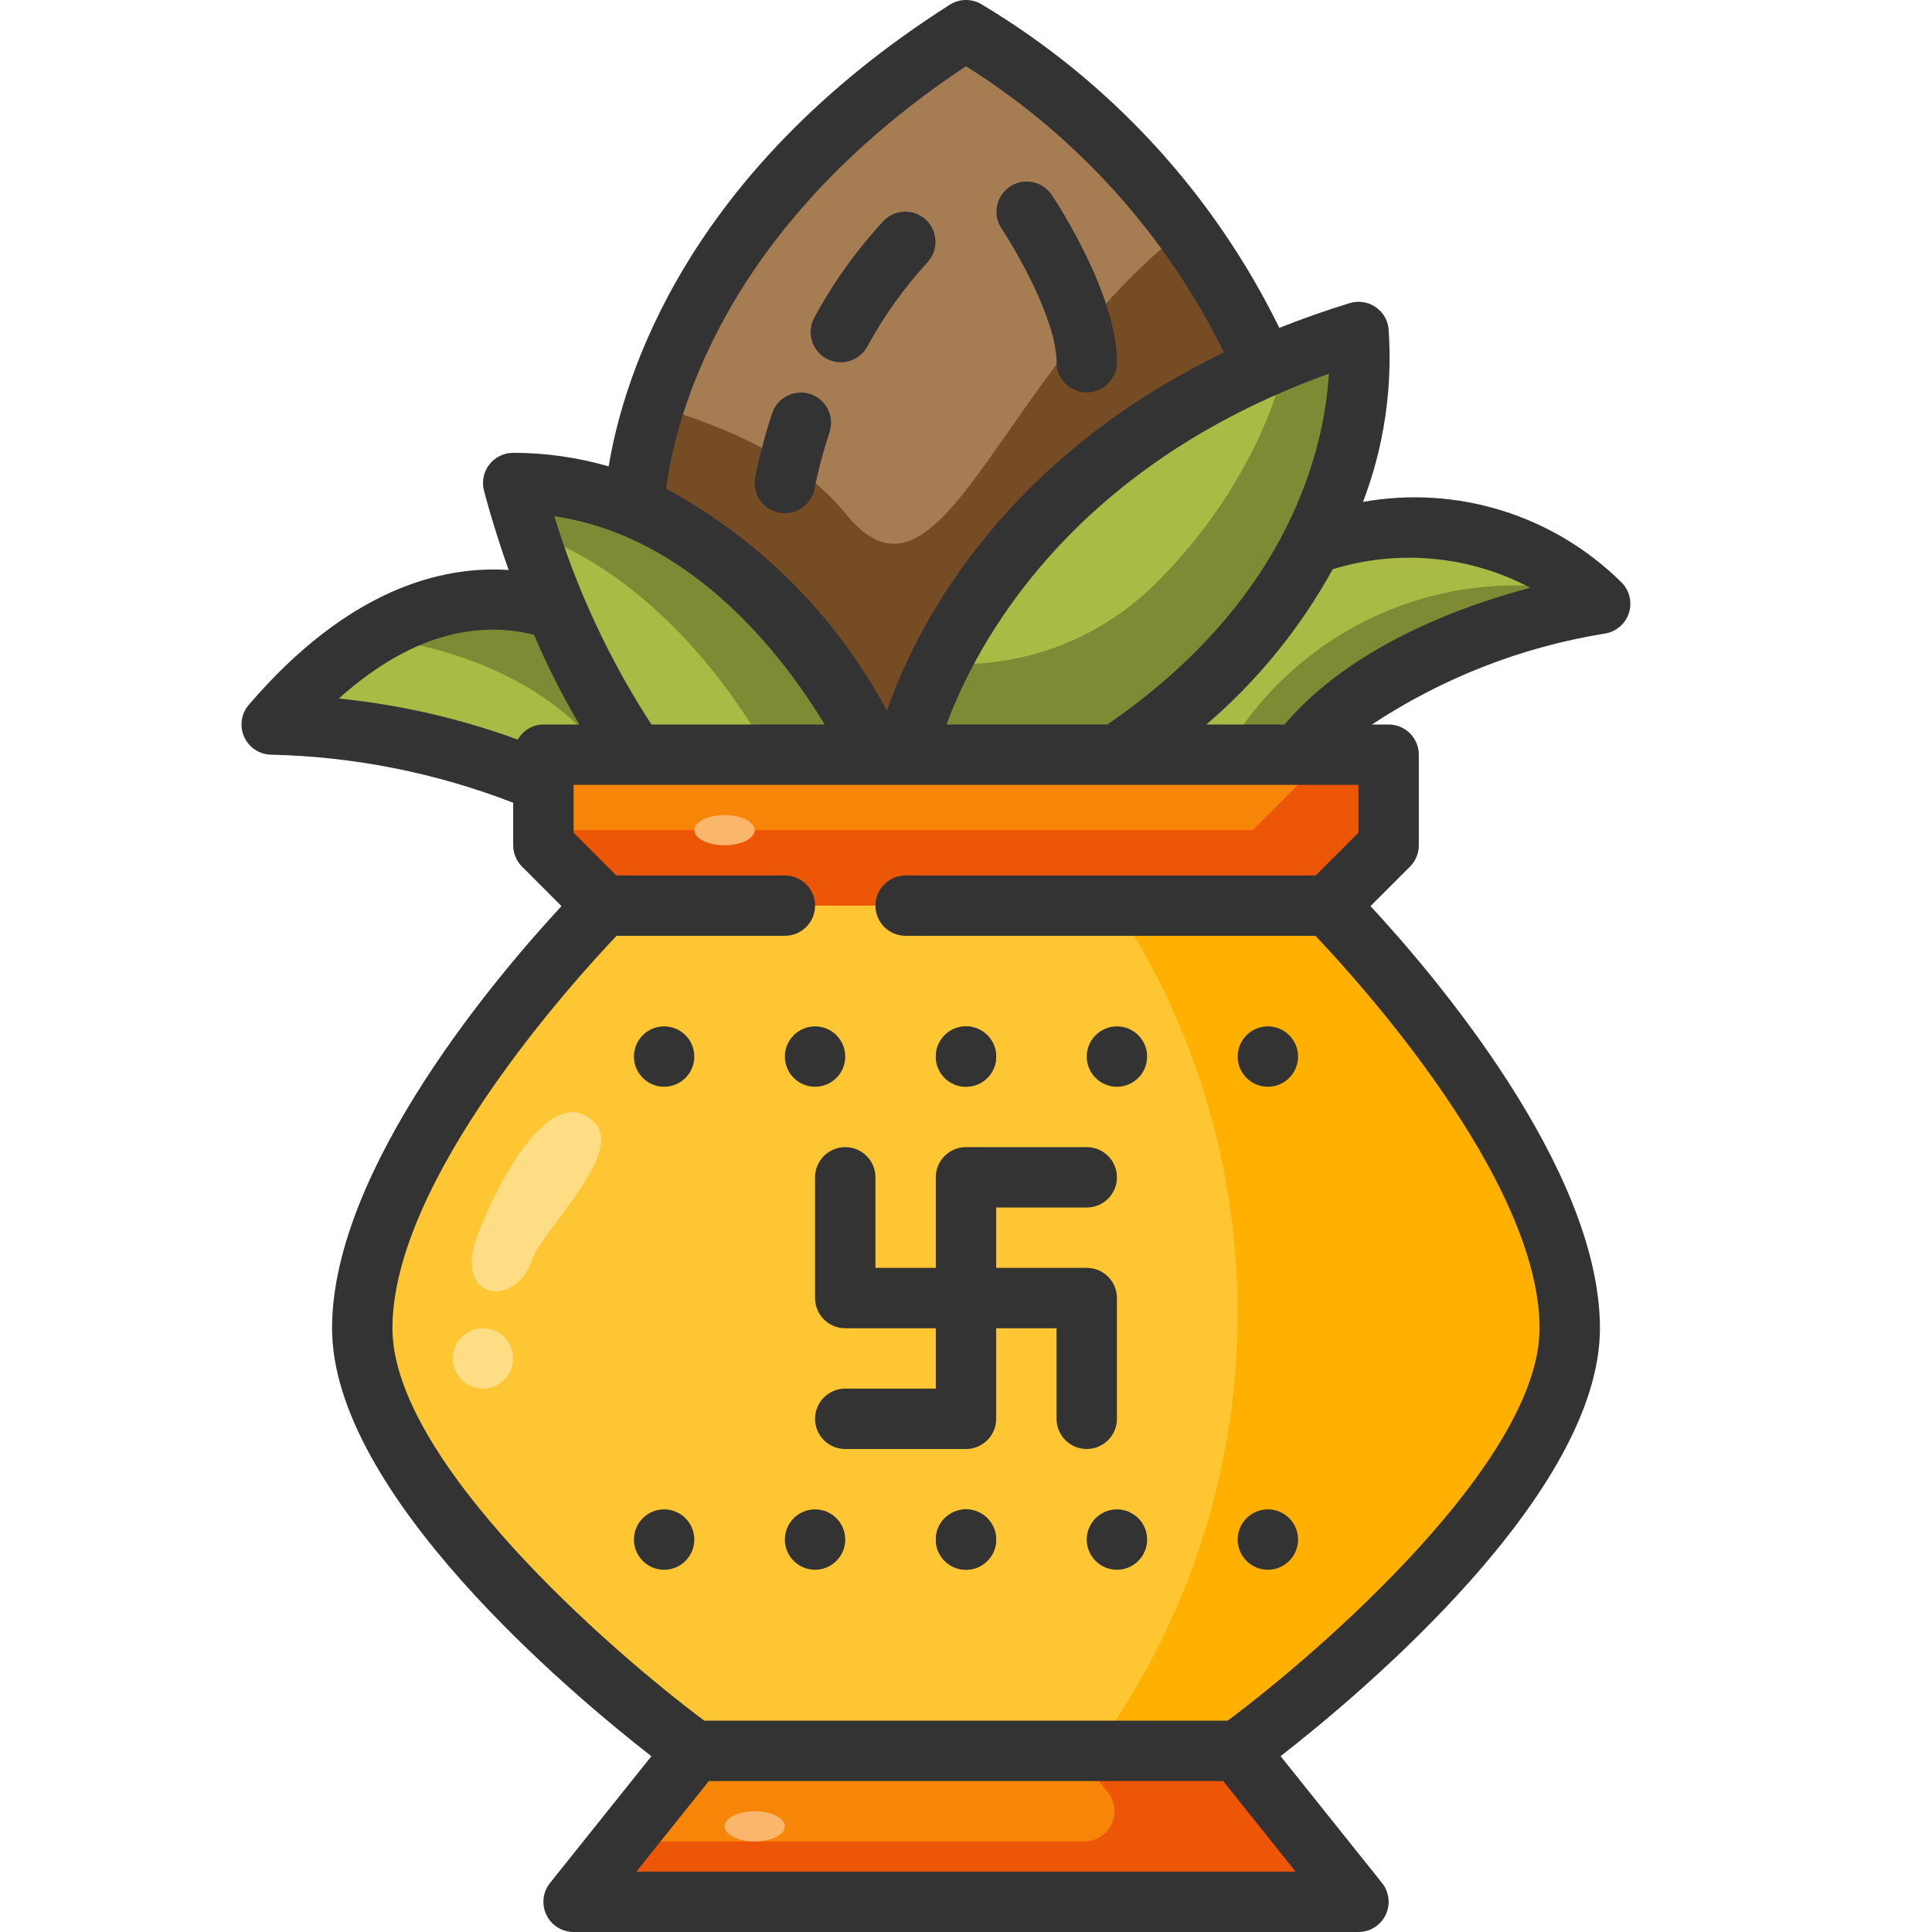
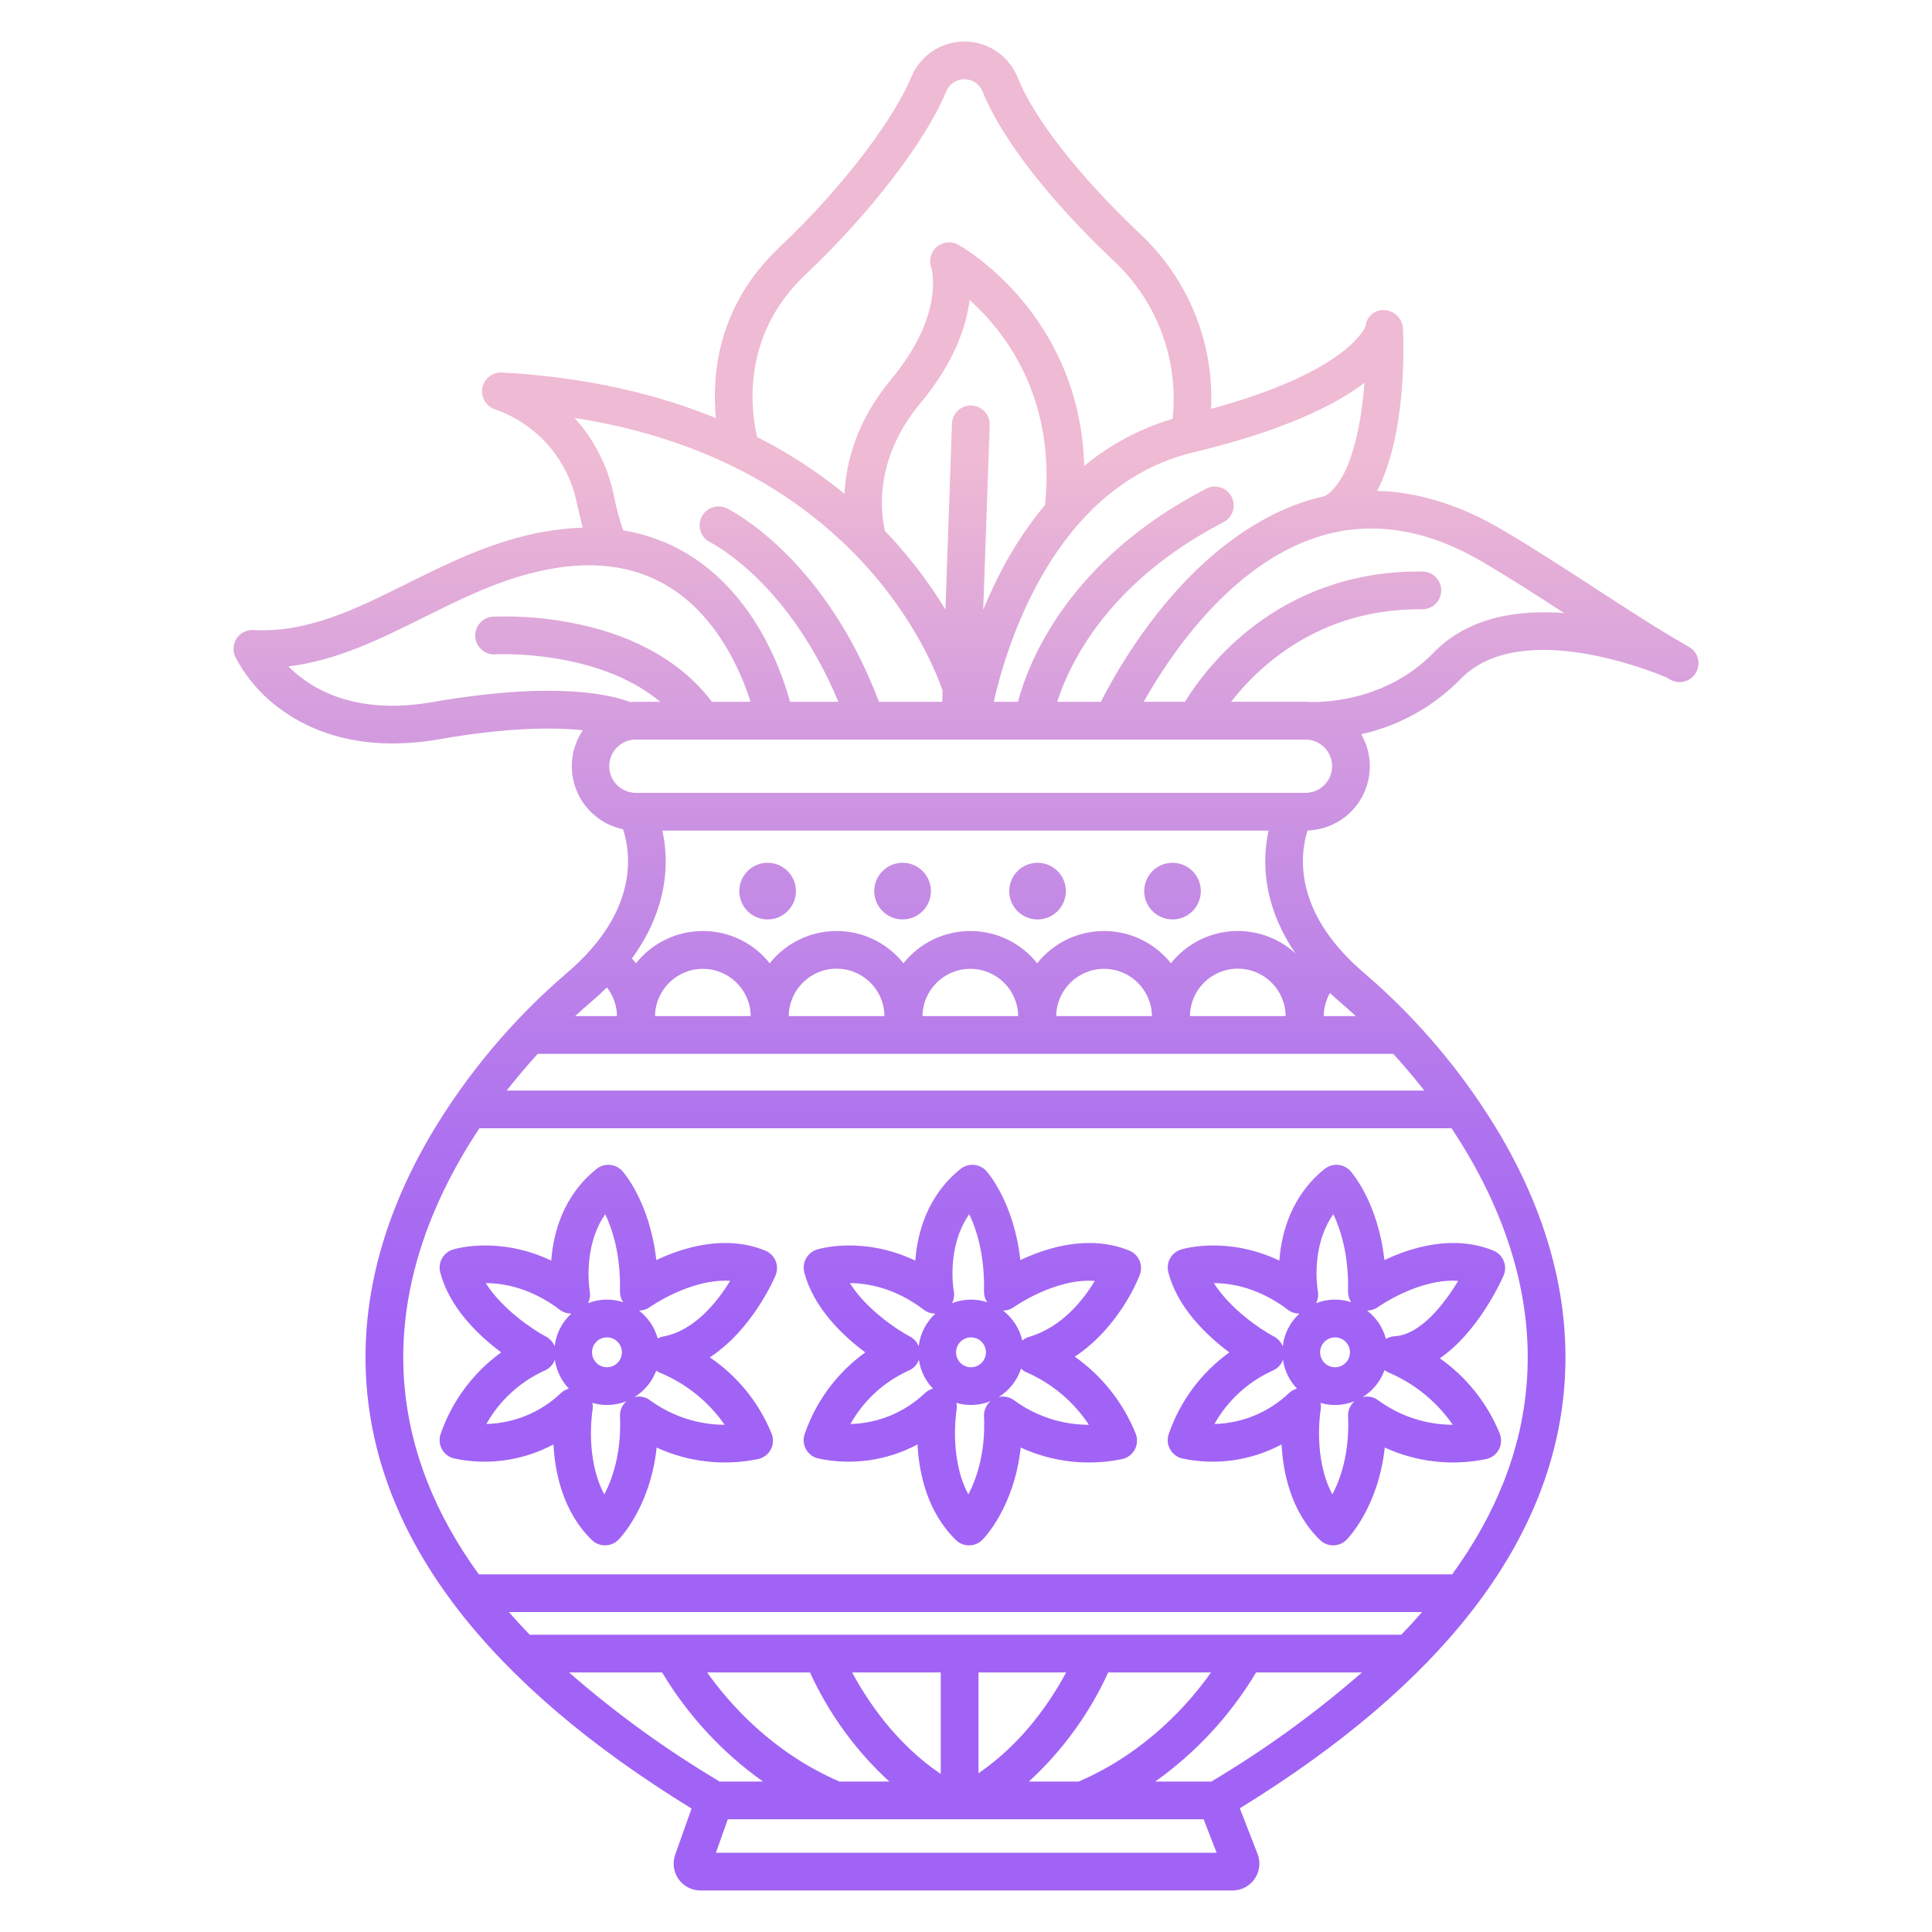
- <svg xmlns="http://www.w3.org/2000/svg" version="1.1" width="512" height="512" x="0" y="0" viewBox="0 0 64 64" style="enable-background:new 0 0 512 512" xml:space="preserve" class="">
+ <svg xmlns="http://www.w3.org/2000/svg" xmlns:xlink="http://www.w3.org/1999/xlink" version="1.1" width="512" height="512" x="0" y="0" viewBox="0 0 512 512" style="enable-background:new 0 0 512 512" xml:space="preserve" class="">
  <g>
-     <path fill="#a67c52" d="M32 1c5.82 3.71 8.56 7.97 9.85 11.17C31.67 16.66 30 25 30 25h-1s-2.66-5.99-7.99-8.2c.07-1.37.96-9.41 10.99-15.8z" opacity="1" data-original="#a67c52" class="" />
-     <path fill="#754c24" d="M41.85 12.17C31.67 16.66 30 25 30 25h-1s-2.66-5.99-7.99-8.2a13.431 13.431 0 0 1 .68-3.36c2.57.75 4.95 1.87 6.31 3.56 3.18 3.97 5.09-4.68 11.26-9.4a20.579 20.579 0 0 1 2.59 4.57z" opacity="1" data-original="#754c24" class="" />
-     <path fill="#a9ba45" d="M53 20s-7 1-10 5h-6a18.508 18.508 0 0 0 6.45-6.99c2.49-.74 6.41-1.15 9.55 1.99z" opacity="1" data-original="#a9ba45" />
-     <path fill="#7f8b34" d="M53 20s-7 1-10 5h-2.45a11.126 11.126 0 0 1 12.09-5.34c.12.11.24.22.36.34z" opacity="1" data-original="#7f8b34" />
-     <path fill="#ffc634" d="M44 30s8 8 8 14-11 14-11 14H23s-11-8-11-14 8-14 8-14z" opacity="1" data-original="#ffc634" class="" />
-     <path fill="#ffb000" d="M52 44c0 6-11 14-11 14h-4.75a24.515 24.515 0 0 0 .7-28H44s8 8 8 14z" opacity="1" data-original="#ffb000" class="" />
-     <path fill="#f78608" d="M46 25v3l-2 2H20l-2-2v-3h25z" opacity="1" data-original="#f78608" class="" />
-     <path fill="#ed5607" d="M46 25v3l-2 2H20l-2-2v-.5h23.5l2-2V25z" opacity="1" data-original="#ed5607" />
-     <path fill="#a9ba45" d="M45 11a13.243 13.243 0 0 1-1.55 7.01A18.508 18.508 0 0 1 37 25h-7s1.67-8.34 11.85-12.83A28.8 28.8 0 0 1 45 11z" opacity="1" data-original="#a9ba45" />
-     <path fill="#7f8b34" d="M43.45 18.01A18.508 18.508 0 0 1 37 25h-7a13.369 13.369 0 0 1 1.14-3h.66a9.149 9.149 0 0 0 6.461-2.651 16.965 16.965 0 0 0 3.189-4.339 14.37 14.37 0 0 0 1.18-3.17q1.125-.45 2.37-.84a13.243 13.243 0 0 1-1.55 7.01z" opacity="1" data-original="#7f8b34" />
-     <path fill="#f78608" d="m41 58 4 5H19l4-5z" opacity="1" data-original="#f78608" class="" />
-     <path fill="#ed5607" d="M45 63H19l1.6-2h15.328a1 1 0 0 0 .778-1.618L35.6 58H41z" opacity="1" data-original="#ed5607" />
-     <path fill="#a9ba45" d="M21.01 16.8C26.34 19.01 29 25 29 25h-7.94a21.965 21.965 0 0 1-2.63-4.8A32.3 32.3 0 0 1 17 16a10.353 10.353 0 0 1 4.01.8z" opacity="1" data-original="#a9ba45" />
-     <path fill="#7f8b34" d="M29 25h-3.52c-1-1.8-3.49-5.55-7.47-7.2-.18-.07-.35-.14-.54-.21C17.15 16.62 17 16 17 16a10.353 10.353 0 0 1 4.01.8C26.34 19.01 29 25 29 25z" opacity="1" data-original="#7f8b34" />
-     <path fill="#a9ba45" d="M21.06 25H18v.94A23.943 23.943 0 0 0 9 24c3.96-4.63 7.49-4.45 9.43-3.8a21.965 21.965 0 0 0 2.63 4.8z" opacity="1" data-original="#a9ba45" />
-     <path fill="#7f8b34" d="M21.06 25h-1.07c-1.44-2.02-4.29-3.51-7.71-3.89a7.067 7.067 0 0 1 6.15-.91 21.965 21.965 0 0 0 2.63 4.8z" opacity="1" data-original="#7f8b34" />
-     <path fill="#ffdd85" d="M19.708 37.2c-1.626-1.683-3.739 3.054-4.012 4.109-.459 1.776 1.41 1.973 1.938.409.326-.964 3.044-3.512 2.074-4.518z" opacity="1" data-original="#ffdd85" class="" />
-     <circle cx="16" cy="45" r="1" fill="#ffdd85" opacity="1" data-original="#ffdd85" class="" />
-     <ellipse cx="24" cy="27.5" fill="#fab66b" rx="1" ry=".5" opacity="1" data-original="#fab66b" />
-     <ellipse cx="25" cy="60.5" fill="#fab66b" rx="1" ry=".5" opacity="1" data-original="#fab66b" />
-     <g fill="#333">
-       <circle cx="22" cy="35" r="1" fill="#333333" opacity="1" data-original="#333333" class="" />
-       <circle cx="32" cy="35" r="1" fill="#333333" opacity="1" data-original="#333333" class="" />
-       <circle cx="37" cy="35" r="1" fill="#333333" opacity="1" data-original="#333333" class="" />
-       <circle cx="42" cy="35" r="1" fill="#333333" opacity="1" data-original="#333333" class="" />
-       <circle cx="27" cy="35" r="1" fill="#333333" opacity="1" data-original="#333333" class="" />
-       <circle cx="32" cy="35" r="1" fill="#333333" opacity="1" data-original="#333333" class="" />
-       <circle cx="22" cy="51" r="1" fill="#333333" opacity="1" data-original="#333333" class="" />
-       <circle cx="32" cy="51" r="1" fill="#333333" opacity="1" data-original="#333333" class="" />
-       <circle cx="37" cy="51" r="1" fill="#333333" opacity="1" data-original="#333333" class="" />
-       <circle cx="42" cy="51" r="1" fill="#333333" opacity="1" data-original="#333333" class="" />
-       <circle cx="27" cy="51" r="1" fill="#333333" opacity="1" data-original="#333333" class="" />
-       <circle cx="32" cy="51" r="1" fill="#333333" opacity="1" data-original="#333333" class="" />
-       <path d="M9 25a23.708 23.708 0 0 1 8 1.592V28a1 1 0 0 0 .293.707l1.307 1.309C16.6 32.174 11 38.68 11 44c0 5.478 7.931 12.114 10.578 14.177l-3.359 4.2A1 1 0 0 0 19 64h26a1 1 0 0 0 .781-1.625l-3.359-4.2C45.069 56.114 53 49.478 53 44c0-5.32-5.6-11.826-7.6-13.984l1.309-1.309A1 1 0 0 0 47 28v-3a1 1 0 0 0-1-1h-.552a19.678 19.678 0 0 1 7.7-3.01 1 1 0 0 0 .564-1.7 9.734 9.734 0 0 0-8.56-2.664 13.415 13.415 0 0 0 .845-5.753 1 1 0 0 0-1.286-.832q-1.227.378-2.331.821A25.609 25.609 0 0 0 32.537.156a1 1 0 0 0-1.074 0c-8.721 5.55-10.806 12.3-11.3 15.293A11.412 11.412 0 0 0 17 15a1 1 0 0 0-.97 1.243c.025.1.3 1.164.819 2.639-2.2-.146-5.307.616-8.608 4.467A1 1 0 0 0 9 25zm33.92 37H21.081l2.4-3h17.038zM51 44c0 4.38-7.232 10.691-10.332 13H23.332C20.232 54.691 13 48.38 13 44c0-4.921 6.063-11.569 7.425-13H26a1 1 0 0 0 0-2h-5.586L19 27.586V26h26v1.586L43.586 29H30a1 1 0 0 0 0 2h13.575C44.937 32.431 51 39.079 51 44zm-.308-24.53c-2.322.612-5.944 1.945-8.142 4.53h-2.588a18.5 18.5 0 0 0 4.185-5.143 8.593 8.593 0 0 1 6.545.613zM36.681 24h-5.327c.934-2.533 3.977-8.495 12.667-11.62-.135 2.32-1.195 7.41-7.34 11.62zM32 2.193a23.385 23.385 0 0 1 8.546 9.481c-7.576 3.664-10.3 9.356-11.165 11.872a17.975 17.975 0 0 0-7.314-7.355C22.348 13.97 23.856 7.6 32 2.193zM27.319 24H21.58a27.147 27.147 0 0 1-3.217-6.9c4.623.685 7.637 4.717 8.956 6.9zm-9.628-2.97a25.977 25.977 0 0 0 1.5 2.97H18a.986.986 0 0 0-.848.5 24.487 24.487 0 0 0-5.927-1.361c2.605-2.339 4.858-2.517 6.466-2.109z" fill="#333333" opacity="1" data-original="#333333" class="" />
-       <path d="M36 40a1 1 0 0 0 0-2h-4a1 1 0 0 0-1 1v3h-2v-3a1 1 0 0 0-2 0v4a1 1 0 0 0 1 1h3v2h-3a1 1 0 0 0 0 2h4a1 1 0 0 0 1-1v-3h2v3a1 1 0 0 0 2 0v-4a1 1 0 0 0-1-1h-3v-2zM26 17a1 1 0 0 0 .979-.8 15.974 15.974 0 0 1 .5-1.882 1 1 0 1 0-1.9-.628 17.912 17.912 0 0 0-.559 2.11 1 1 0 0 0 .78 1.18.948.948 0 0 0 .2.02zM27.366 11.874a1 1 0 0 0 1.361-.387 14.027 14.027 0 0 1 1.981-2.781 1 1 0 0 0-1.415-1.413 15.666 15.666 0 0 0-2.313 3.22 1 1 0 0 0 .386 1.361zM35 12a1 1 0 0 0 2 0c0-2.238-1.946-5.222-2.168-5.555a1 1 0 0 0-1.664 1.109C33.678 8.321 35 10.613 35 12z" fill="#333333" opacity="1" data-original="#333333" class="" />
-     </g>
+     <linearGradient id="a" x1="256.001" x2="256.001" y1="480.842" y2="81.396" gradientUnits="userSpaceOnUse">
+       <stop offset=".322" stop-color="#a163f5" />
+       <stop offset=".466" stop-color="#b074ee" />
+       <stop offset=".752" stop-color="#d8a1dd" />
+       <stop offset=".898" stop-color="#efbad3" />
+     </linearGradient>
+     <linearGradient xlink:href="#a" id="b" x1="257.687" x2="257.687" y1="480.842" y2="81.396" />
+     <linearGradient xlink:href="#a" id="c" x1="354.165" x2="354.165" y1="480.842" y2="81.396" />
+     <linearGradient xlink:href="#a" id="d" x1="161.209" x2="161.209" y1="480.842" y2="81.396" />
+     <linearGradient xlink:href="#a" id="e" x1="203.421" x2="203.421" y1="480.842" y2="81.396" />
+     <linearGradient xlink:href="#a" id="f" x1="239.19" x2="239.19" y1="480.842" y2="81.396" />
+     <linearGradient xlink:href="#a" id="g" x1="274.959" x2="274.959" y1="480.842" y2="81.396" />
+     <linearGradient xlink:href="#a" id="h" x1="310.728" x2="310.728" y1="480.842" y2="81.396" />
+     <path fill="url(#a)" d="m447.592 171.425-1.321-.751-.115-.064c-6.858-3.934-14.593-8.966-22.75-14.275s-16.577-10.787-25.177-15.875c-11.211-6.632-22.342-10.09-33.273-10.376 7.907-15.276 7.017-39.454 6.845-42.89a5.223 5.223 0 0 0-4.938-5.029h-.028a4.737 4.737 0 0 0-4.942 4.271c-.539 1.323-6.037 12.414-40.946 21.917a59.577 59.577 0 0 0-18.937-46.489c-15.984-15.12-28.069-30.573-32.325-41.338a15.216 15.216 0 0 0-28.18-.109c-4.067 9.853-16.465 27.64-35 45.171C190 81.205 188.623 99.669 189.724 110.8c-15.33-6.256-34.029-10.859-56.71-12.071a5 5 0 0 0-1.685 9.787 33.373 33.373 0 0 1 21.519 24.68c.563 2.572 1.063 4.693 1.595 6.625a76.218 76.218 0 0 0-19.967 3.453c-9.591 2.91-18.27 7.229-26.663 11.405C94.3 161.4 81.54 167.754 67.152 166.963a5 5 0 0 0-4.824 7.061 39.522 39.522 0 0 0 12 13.89c6.025 4.457 15.677 9.114 29.7 9.114a71.693 71.693 0 0 0 12.32-1.112c18.561-3.239 30.711-3.174 38.094-2.374a17.053 17.053 0 0 0 10.658 26.211c1.933 5.747 4.653 21.486-14.9 38.117a172.476 172.476 0 0 0-36.117 43.016c-13.033 22.273-18.713 44.789-16.881 66.92 3.394 40.981 32.356 78.471 86.071 111.479l-4.338 12.215a7.116 7.116 0 0 0 6.7 9.5h141a7.117 7.117 0 0 0 6.628-9.7l-4.7-12.082c53.647-32.992 82.573-70.46 85.964-111.414 1.832-22.131-3.847-44.647-16.881-66.92a172.455 172.455 0 0 0-36.117-43.016c-19.213-16.343-16.919-31.814-15.009-37.782a17.017 17.017 0 0 0 14.223-25.508 52.756 52.756 0 0 0 26.309-14.616c15.9-16.4 51.349-1.812 54.482-.475q.571.327 1.136.643a5 5 0 0 0 4.918-8.707zm-85.992-69.97c-.934 12.541-3.962 26.042-10.468 30-1.652.373-3.3.8-4.939 1.322-14.858 4.749-29.247 16.007-41.607 32.557a143.222 143.222 0 0 0-12.834 20.653H280.17c3.258-10.164 13.494-31.774 44.073-47.6a5 5 0 1 0-4.6-8.881c-36.6 18.947-47.093 46.006-49.879 56.485h-6.414c3.5-15.414 16.283-57.361 52.975-66.136 23.927-5.722 37.536-12.53 45.275-18.4zm-104.147 6.006a5 5 0 0 0-5.173 4.822l-1.73 49.267a118.645 118.645 0 0 0-15.136-19.9c-.281-.3-.577-.6-.866-.9-.96-3.892-3.4-18.581 9.308-33.828 9.041-10.847 12.222-20.431 13.1-27.43 9.253 8.317 22.923 25.721 20 54.291a100.683 100.683 0 0 0-13.571 21.44c-1.03 2.161-1.968 4.3-2.826 6.384l1.719-48.972a5 5 0 0 0-4.825-5.174zm-44.075-34.608c17.243-16.31 31.912-35.395 37.371-48.621a5.217 5.217 0 0 1 9.637-.029c4.839 12.236 17.506 28.611 34.753 44.925a49.79 49.79 0 0 1 15.6 41.878 66.372 66.372 0 0 0-23.4 12.463c-1.206-40.184-31.959-57.816-33.4-58.617a5 5 0 0 0-7.144 6.042c.042.118 3.8 12.323-10.619 29.624-9.216 11.055-11.959 22.04-12.381 30.326a130.166 130.166 0 0 0-23.142-15.044c-1.481-6.133-4.678-26.487 12.725-42.947zm-61.129 37.9c31.248 4.9 56.591 17.429 75.52 37.365 15.111 15.915 20.893 31.543 22.026 34.939l-.1 2.931h-16.761c-14.582-38.469-39.267-50.758-40.34-51.276a5 5 0 0 0-4.365 9c.059.029 5.953 2.979 13.357 10.454 6.008 6.064 14.123 16.3 20.588 31.824h-12.809c-2.343-8.616-9.409-28.321-26.953-39.057a47.848 47.848 0 0 0-17.273-6.393 72.893 72.893 0 0 1-2.524-9.485 43.231 43.231 0 0 0-10.366-20.3zm-37.623 75.309c-20.63 3.6-32.312-3.54-38.194-9.457 12.94-1.583 24.543-7.357 35.837-12.977 8.023-3.993 16.32-8.122 25.109-10.788 15.739-4.775 29.114-3.9 39.759 2.587 12.945 7.892 19.174 22.408 21.777 30.561h-10.249c-7.59-10.12-19.695-17.2-35.221-20.535a92.22 92.22 0 0 0-22.825-2.026 5 5 0 0 0 .615 9.981c.308-.021 27.07-1.405 43.723 12.58H168.6c-.528 0-1.047.032-1.562.079-4.791-1.861-19.662-5.714-52.412-.003zm42.052 79.423q2.244-1.91 4.168-3.817a12.7 12.7 0 0 1 2.663 7.6h-11.09a145.614 145.614 0 0 1 4.259-3.781zm-5.861 177.735h24.65a96.143 96.143 0 0 0 26.733 28.913h-11.47a270.735 270.735 0 0 1-39.913-28.913zm84.863 28.913h-13.2c-17.91-7.719-29.324-20.788-35.073-28.913h27.25a90.035 90.035 0 0 0 21.023 28.913zm-9.842-28.913h23.474v26.9c-12.063-8.144-19.612-19.676-23.474-26.9zM189.725 491l3.148-8.867h126.1L322.42 491zm69.587-21.067V443.22h23.213c-3.811 7.158-11.257 18.552-23.213 26.713zm34.375-26.713h27.25c-5.749 8.125-17.163 21.194-35.074 28.913h-13.2a90.044 90.044 0 0 0 21.024-28.913zM321 472.133h-14.851a96.15 96.15 0 0 0 26.729-28.913h28.038A270.8 270.8 0 0 1 321 472.133zm50.353-38.913H140.377q-2.879-2.987-5.511-6.005h242q-2.633 3.02-5.511 6.005zm17.667-127.283c11.974 20.463 17.205 41 15.545 61.043q-2.156 26.037-19.721 50.235H126.888q-17.511-24.156-19.721-50.235c-1.659-20.042 3.571-40.58 15.546-61.043 1.4-2.4 2.858-4.7 4.335-6.93h257.637a144.485 144.485 0 0 1 4.335 6.93zm-36.569-42.769c.83.773 1.695 1.546 2.6 2.319 1.127.959 2.577 2.232 4.259 3.788h-8.522a12.708 12.708 0 0 1 1.663-6.107zm16.774 16.107a171.11 171.11 0 0 1 8.235 9.732H134.273a168.975 168.975 0 0 1 8.235-9.732zm-193.686-59.158h160.654a38.218 38.218 0 0 0-.855 9.625c.222 6.046 1.989 14.164 7.97 22.919a22.624 22.624 0 0 0-33 2.62 22.627 22.627 0 0 0-35.441 0 22.627 22.627 0 0 0-35.441 0 22.627 22.627 0 0 0-35.441 0 22.627 22.627 0 0 0-35.429-.015 22.666 22.666 0 0 0-1.086-1.256c6.749-9.268 8.687-17.912 8.921-24.268a38.214 38.214 0 0 0-.852-9.625zm165.175 49.158h-25.363a12.682 12.682 0 0 1 25.363 0zm-35.441 0h-25.364a12.683 12.683 0 0 1 25.364 0zm-35.44 0h-25.364a12.683 12.683 0 0 1 25.364 0zm-35.441 0h-25.365a12.683 12.683 0 0 1 25.365 0zm-35.441 0h-25.364a12.683 12.683 0 0 1 25.364 0zm147.005-59.158H168.6a7.064 7.064 0 1 1 0-14.127h177.193c.209.014.53.032.955.047a7.062 7.062 0 0 1-.792 14.08zM379.876 173c-13.969 14.409-33.282 13.023-33.473 13-.15 0-.3-.022-.447-.022H326.24c7.307-9.371 23.231-24.516 49.859-24.516h.811a5 5 0 0 0 .053-10c-.3 0-.6-.005-.894-.005-37.783 0-56.73 25.838-62.028 34.516H303.1c6.8-12.1 22.882-36.273 46.168-43.7 13.98-4.454 28.737-2.177 43.865 6.773 7.228 4.276 14.4 8.881 21.384 13.419-12.175-.932-25.395 1-34.641 10.535z" opacity="1" data-original="url(#a)" class="" />
+     <path fill="url(#b)" d="M229.3 358.4a44.591 44.591 0 0 0-16.046 21.61 5 5 0 0 0 3.411 6.464 38.712 38.712 0 0 0 26.483-3.685c.408 7.686 2.569 17.9 10.167 25.322a5 5 0 0 0 7.031-.041c.4-.4 8.434-8.622 10.155-24.453a43.259 43.259 0 0 0 26.85 3.057 5 5 0 0 0 3.625-6.724 46.047 46.047 0 0 0-16.144-20.422c11.909-7.861 16.987-21.033 17.243-21.714a5 5 0 0 0-2.791-6.39c-10.578-4.317-21.731-.873-28.877 2.513-1.713-15.343-8.665-23.225-9.01-23.606a5 5 0 0 0-6.836-.552c-8.857 7.1-11.446 16.957-12 24.286-13.933-6.591-25.5-3.1-26.08-2.917a5 5 0 0 0-3.34 6.019c2.435 9.433 10.232 16.805 16.159 21.233zm39.4-12.006c.127-.09 10.882-7.708 21.416-6.943-2.993 5.024-8.66 12.271-17.469 14.861a4.966 4.966 0 0 0-1.733.928 13.975 13.975 0 0 0-5.086-7.913 4.994 4.994 0 0 0 2.872-.937zm1.89 16.3a4.975 4.975 0 0 0 1.682 1.087 37.98 37.98 0 0 1 16.3 13.813h-.011a33.771 33.771 0 0 1-19.647-6.376 4.989 4.989 0 0 0-4.273-.976 14.011 14.011 0 0 0 5.948-7.554zm-9.816 12.633c.436 9.624-1.951 16.5-4.146 20.7-5.212-9.635-3.148-22.229-3.124-22.369a4.974 4.974 0 0 0-.042-1.878 13.764 13.764 0 0 0 9.037-.452 4.994 4.994 0 0 0-1.726 3.993zm-7.409-16.951a3.958 3.958 0 1 1 3.958 3.964 3.965 3.965 0 0 1-3.959-3.97zm-.6-16.177c-.027-.134-2.086-11.628 4.1-20.417 1.955 4.1 4.128 10.87 3.9 20.444a4.972 4.972 0 0 0 .838 2.867 13.786 13.786 0 0 0-9.3.266 5 5 0 0 0 .465-3.166zm-7.595 26.937a29.723 29.723 0 0 1-19.8 8.242 33.609 33.609 0 0 1 15.259-14.078 5 5 0 0 0 2.894-2.938 13.91 13.91 0 0 0 3.713 7.638 4.971 4.971 0 0 0-2.063 1.13zm-.34-22.026a4.979 4.979 0 0 0 3.059 1 13.927 13.927 0 0 0-4.427 8.653 5 5 0 0 0-2.3-2.551c-3.433-1.807-11.6-7.248-15.947-14.176 4.775.018 11.985 1.281 19.618 7.064z" opacity="1" data-original="url(#b)" />
+     <path fill="url(#c)" d="M325.778 358.4a44.6 44.6 0 0 0-16.046 21.61 5 5 0 0 0 3.412 6.464 38.712 38.712 0 0 0 26.483-3.685c.407 7.687 2.568 17.9 10.167 25.322a5 5 0 0 0 7.03-.04c.4-.4 8.435-8.623 10.155-24.454a43.259 43.259 0 0 0 26.85 3.057 5 5 0 0 0 3.625-6.724 45.143 45.143 0 0 0-15.886-19.987c10-6.859 16.036-19.97 16.883-21.894a5 5 0 0 0-2.687-6.645c-10.584-4.319-21.734-.873-28.878 2.513-1.713-15.343-8.665-23.225-9.01-23.606a5 5 0 0 0-6.837-.552c-8.856 7.1-11.445 16.957-12 24.286-13.931-6.591-25.5-3.1-26.08-2.917a5 5 0 0 0-3.34 6.02c2.435 9.432 10.232 16.804 16.159 21.232zm39.4-12.006c.125-.09 10.739-7.657 21.262-6.953-3.744 6.223-10.1 14.326-16.82 14.674a4.956 4.956 0 0 0-2.331.727 13.982 13.982 0 0 0-4.984-7.515 5 5 0 0 0 2.872-.937zm1.737 16.714a4.959 4.959 0 0 0 1.225.688A39.4 39.4 0 0 1 385 377.588a33.768 33.768 0 0 1-19.6-6.376 4.991 4.991 0 0 0-4.274-.976 14.019 14.019 0 0 0 5.788-7.136zm-9.663 12.217c.436 9.624-1.951 16.5-4.147 20.706-5.211-9.636-3.147-22.23-3.124-22.37a4.953 4.953 0 0 0-.042-1.878 13.77 13.77 0 0 0 9.039-.452 4.99 4.99 0 0 0-1.727 3.99zm-7.408-16.951a3.958 3.958 0 1 1 3.957 3.964 3.965 3.965 0 0 1-3.958-3.968zm-.6-16.177c-.026-.134-2.086-11.628 4.1-20.417 1.955 4.1 4.128 10.87 3.9 20.444a4.972 4.972 0 0 0 .839 2.867 13.786 13.786 0 0 0-9.3.266 4.989 4.989 0 0 0 .462-3.164zm-7.6 26.937a29.714 29.714 0 0 1-19.8 8.242 33.614 33.614 0 0 1 15.262-14.076 5 5 0 0 0 2.894-2.94 13.917 13.917 0 0 0 3.714 7.64 4.964 4.964 0 0 0-2.064 1.13zm-.339-22.026a4.973 4.973 0 0 0 3.059 1 13.925 13.925 0 0 0-4.427 8.655 5 5 0 0 0-2.3-2.553c-3.432-1.807-11.6-7.248-15.948-14.176 4.779.02 11.987 1.283 19.622 7.066z" opacity="1" data-original="url(#c)" />
+     <path fill="url(#d)" d="M116.66 337.163c2.44 9.437 10.24 16.809 16.163 21.237a44.6 44.6 0 0 0-16.046 21.61 5 5 0 0 0 3.411 6.464 38.714 38.714 0 0 0 26.484-3.685c.406 7.687 2.567 17.9 10.166 25.322a5 5 0 0 0 7.03-.04c.4-.4 8.435-8.623 10.156-24.454a43.264 43.264 0 0 0 26.85 3.057 5 5 0 0 0 3.625-6.724 44.971 44.971 0 0 0-16.387-20.241c11.359-7.425 17.122-21.011 17.424-21.737a5 5 0 0 0-2.728-6.548c-10.579-4.317-21.732-.873-28.877 2.513-1.713-15.343-8.665-23.225-9.01-23.606a5 5 0 0 0-6.837-.552c-8.856 7.1-11.445 16.956-12 24.286-13.933-6.591-25.5-3.1-26.08-2.917a5 5 0 0 0-3.344 6.015zm55.562 9.227c.126-.09 10.795-7.618 21.27-6.953-3.292 5.413-9.378 13.22-17.744 14.749a4.949 4.949 0 0 0-1.452.513 13.981 13.981 0 0 0-4.947-7.376 5 5 0 0 0 2.873-.933zm1.678 16.873a4.928 4.928 0 0 0 1.05.545 38.972 38.972 0 0 1 17.088 13.78 33.769 33.769 0 0 1-19.6-6.376 4.989 4.989 0 0 0-4.273-.976 14.017 14.017 0 0 0 5.735-6.973zm-9.6 12.058c.435 9.625-1.952 16.5-4.148 20.706-5.21-9.635-3.146-22.229-3.123-22.37a4.933 4.933 0 0 0-.042-1.878 13.767 13.767 0 0 0 9.038-.452 4.988 4.988 0 0 0-1.725 3.994zm-7.409-16.951a3.958 3.958 0 1 1 3.958 3.964 3.965 3.965 0 0 1-3.962-3.964zm-.594-16.159c-.024-.136-2.008-11.668 4.1-20.422 1.955 4.1 4.123 10.867 3.894 20.431a4.965 4.965 0 0 0 .839 2.867 13.788 13.788 0 0 0-9.306.27 5.006 5.006 0 0 0 .469-3.146zm-7.6 26.919a29.721 29.721 0 0 1-19.8 8.242 33.619 33.619 0 0 1 15.254-14.072 4.993 4.993 0 0 0 2.894-2.938 13.918 13.918 0 0 0 3.714 7.638 4.975 4.975 0 0 0-2.059 1.13zm-.34-22.026a4.962 4.962 0 0 0 3.065 1 13.929 13.929 0 0 0-4.433 8.658 5 5 0 0 0-2.3-2.551c-3.433-1.807-11.6-7.248-15.948-14.176 4.772.019 11.98 1.282 19.614 7.065z" opacity="1" data-original="url(#d)" />
+     <ellipse cx="203.421" cy="236.152" fill="url(#e)" rx="7.502" ry="7.507" opacity="1" data-original="url(#e)" />
+     <path fill="url(#f)" d="M239.189 243.659a7.507 7.507 0 1 0-7.5-7.507 7.513 7.513 0 0 0 7.5 7.507z" opacity="1" data-original="url(#f)" />
+     <ellipse cx="274.959" cy="236.152" fill="url(#g)" rx="7.502" ry="7.507" opacity="1" data-original="url(#g)" />
+     <ellipse cx="310.728" cy="236.152" fill="url(#h)" rx="7.502" ry="7.507" opacity="1" data-original="url(#h)" />
  </g>
</svg>
